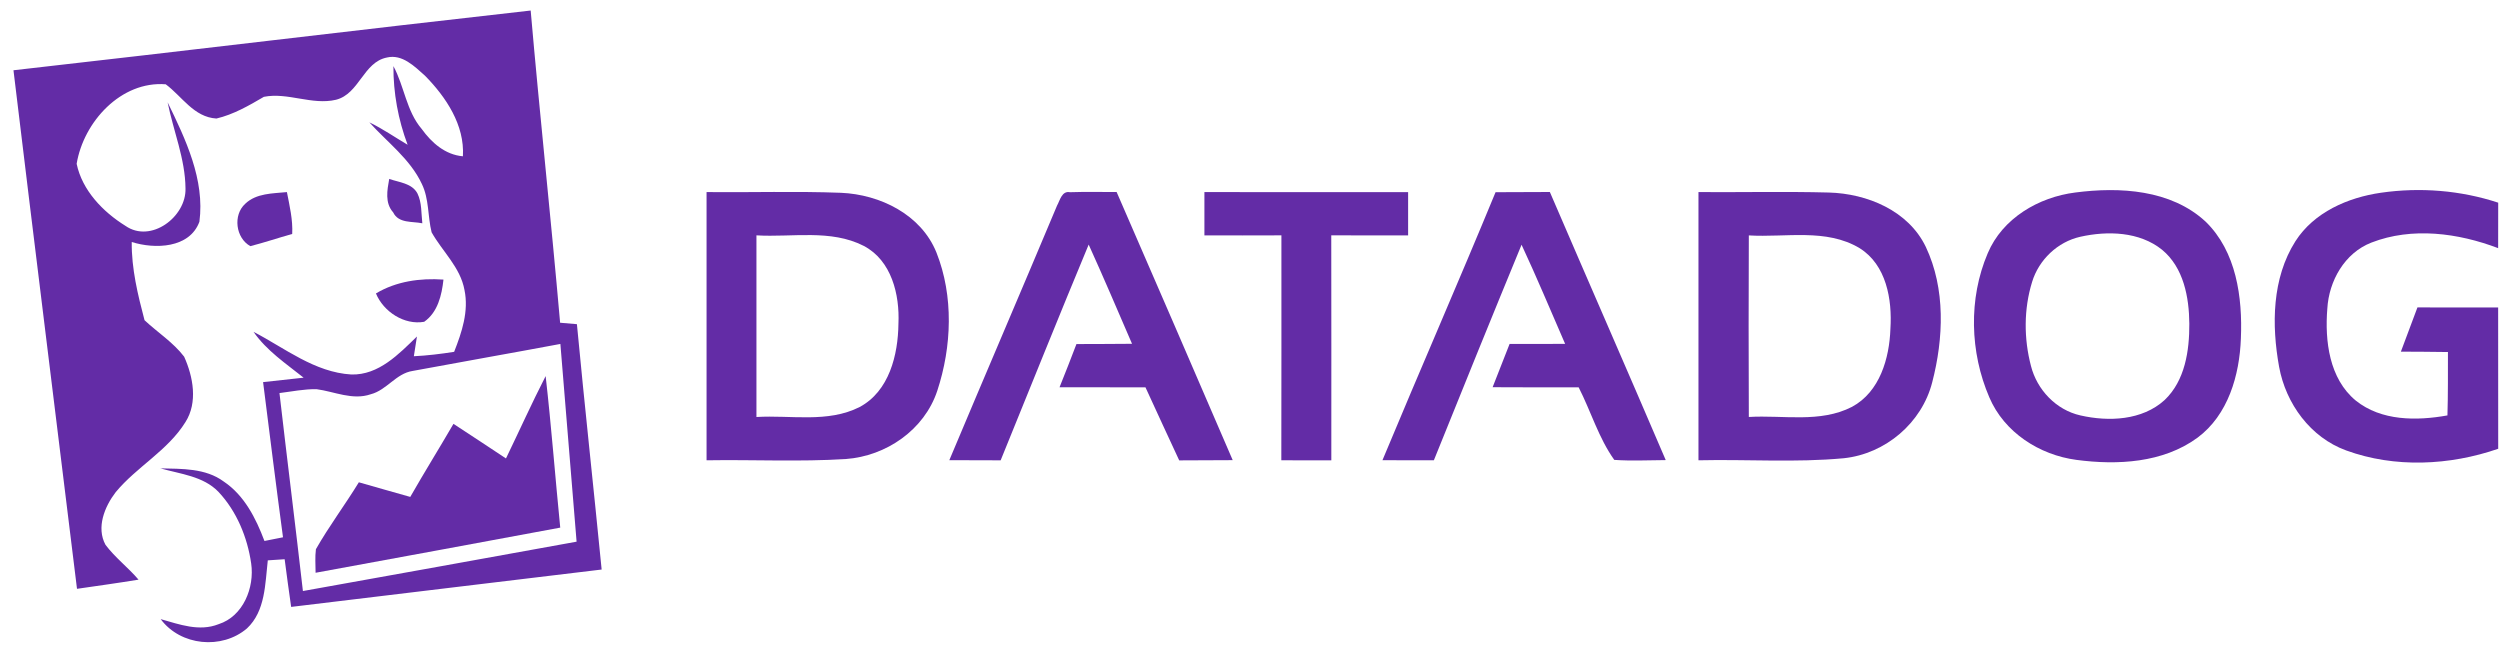
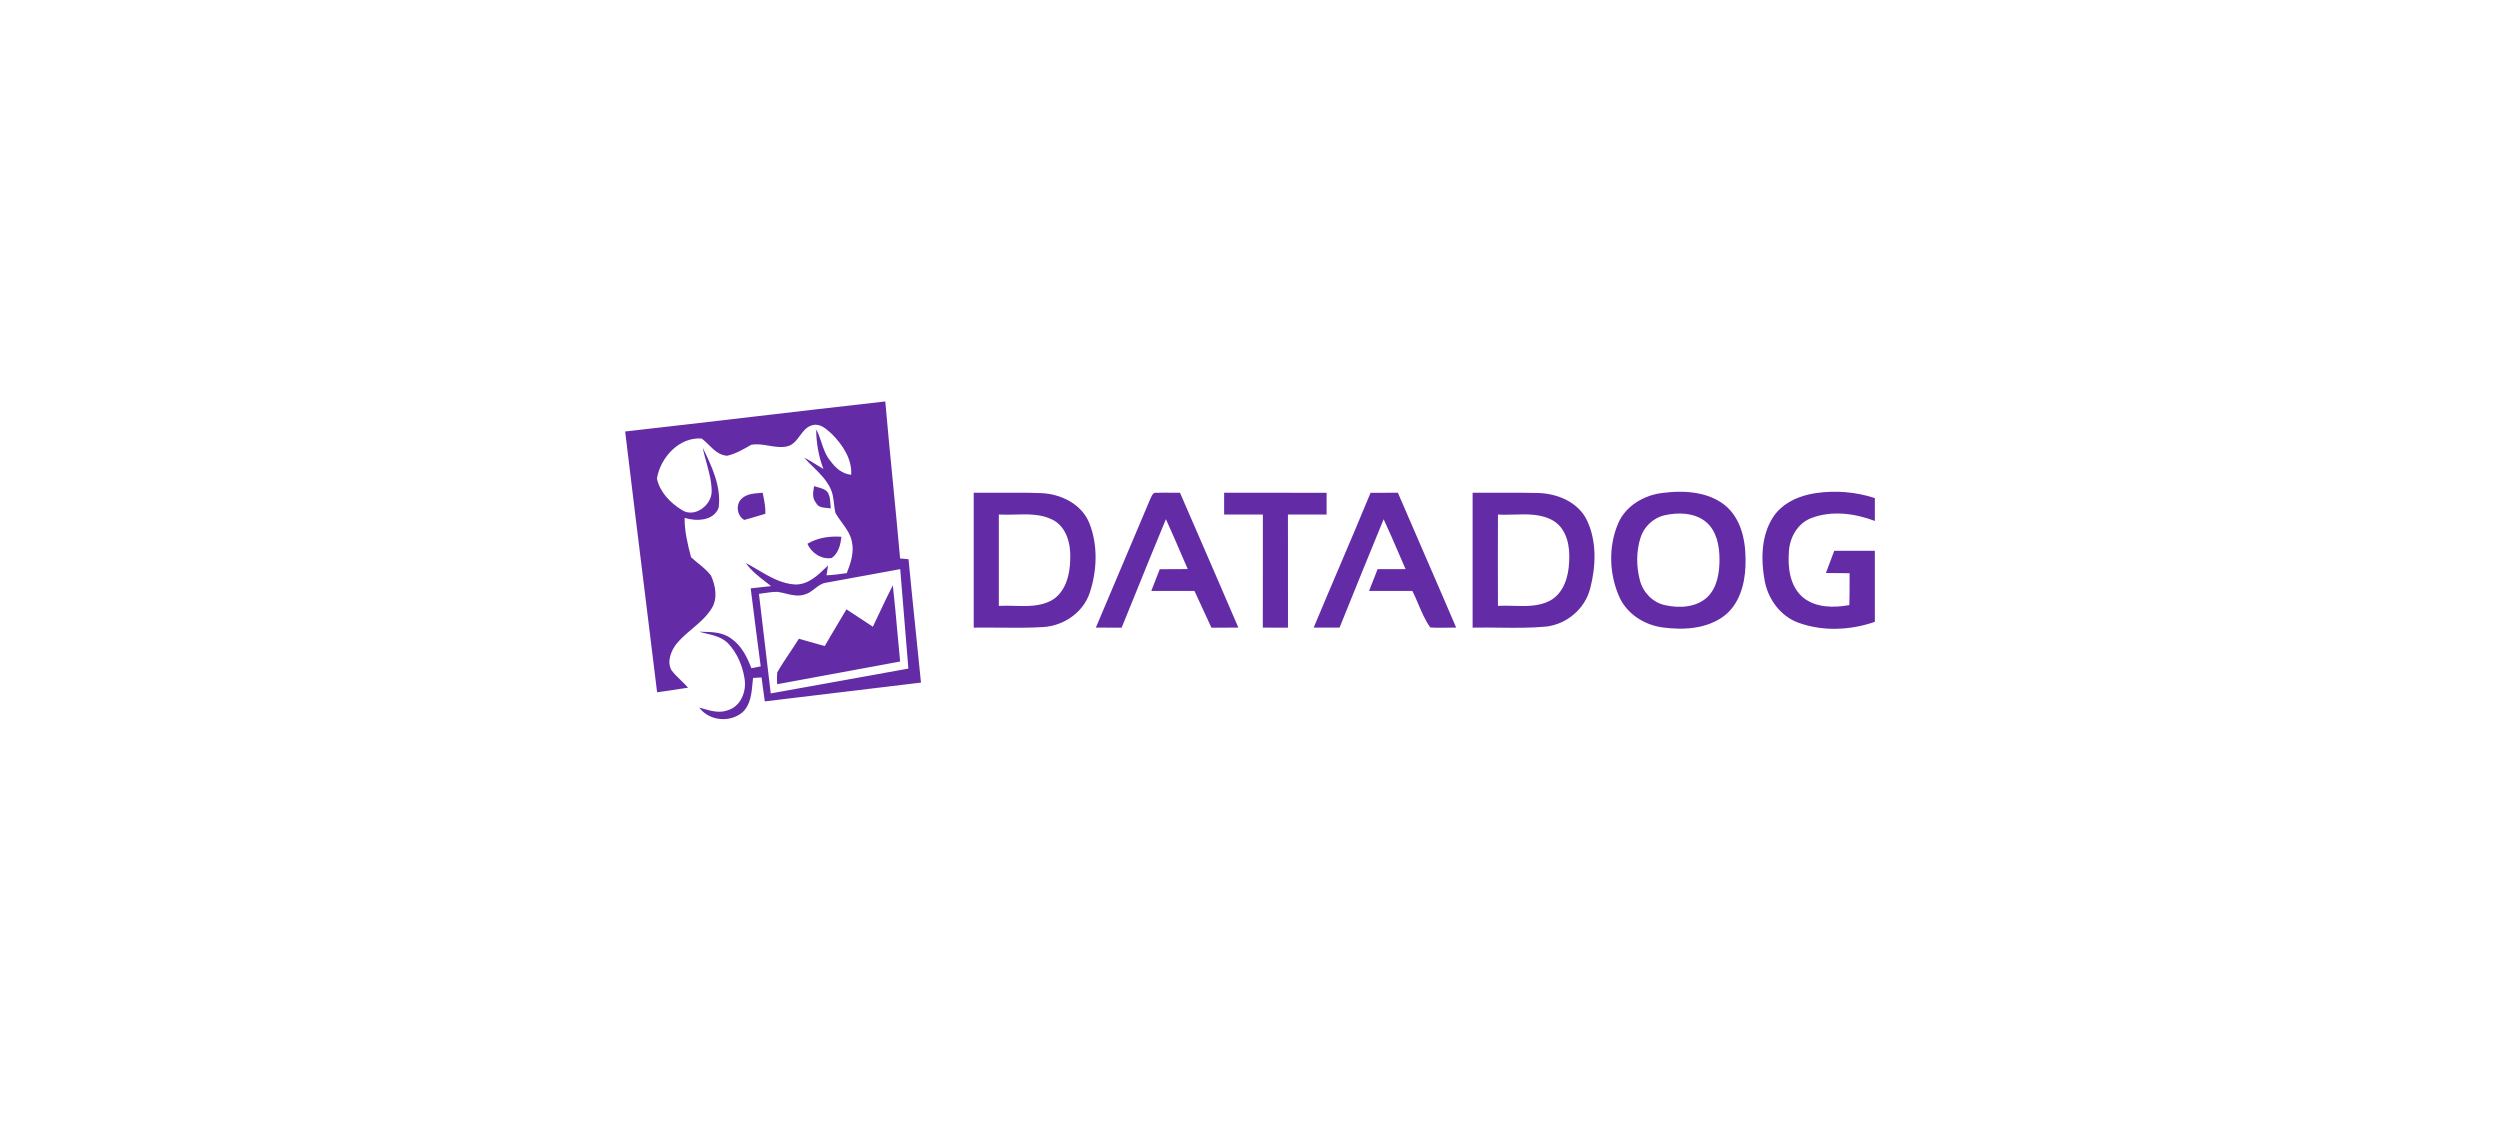
- <svg xmlns="http://www.w3.org/2000/svg" width="85" height="22" viewBox="0 0 85 22" fill="none">
-   <path d="M8.339 6.927C8.717 6.566 9.27 6.58 9.755 6.531C9.846 7.001 9.96 7.471 9.935 7.954C9.46 8.088 8.99 8.246 8.512 8.369C8.012 8.093 7.914 7.311 8.339 6.927Z" fill="#632CA6" />
-   <path d="M0.458 2.389C6.322 1.727 12.179 1.016 18.043 0.358C18.351 3.899 18.734 7.432 19.044 10.973C19.187 10.985 19.472 11.011 19.615 11.022C19.878 13.805 20.183 16.583 20.456 19.364C16.937 19.781 13.42 20.217 9.899 20.635C9.819 20.095 9.751 19.554 9.678 19.014C9.487 19.026 9.297 19.04 9.105 19.052C9.013 19.846 9.027 20.774 8.397 21.366C7.544 22.094 6.139 21.962 5.463 21.05C6.098 21.23 6.778 21.483 7.432 21.222C8.27 20.955 8.659 19.976 8.54 19.157C8.411 18.266 8.048 17.384 7.427 16.722C6.909 16.186 6.132 16.118 5.453 15.924C6.183 15.943 6.987 15.914 7.605 16.371C8.309 16.842 8.701 17.623 8.991 18.393C9.149 18.361 9.464 18.3 9.622 18.268C9.386 16.51 9.168 14.752 8.945 12.992C9.403 12.943 9.863 12.892 10.323 12.841C9.721 12.361 9.064 11.923 8.62 11.282C9.688 11.837 10.696 12.66 11.947 12.733C12.877 12.757 13.56 12.039 14.176 11.441C14.141 11.664 14.105 11.888 14.071 12.112C14.529 12.09 14.986 12.034 15.441 11.962C15.702 11.299 15.944 10.579 15.792 9.858C15.653 9.091 15.043 8.552 14.675 7.899C14.538 7.354 14.594 6.765 14.341 6.251C13.944 5.403 13.168 4.839 12.558 4.159C13.012 4.378 13.427 4.668 13.859 4.922C13.538 4.066 13.372 3.165 13.376 2.248C13.749 2.939 13.815 3.774 14.338 4.385C14.677 4.855 15.137 5.262 15.739 5.314C15.802 4.251 15.164 3.3 14.45 2.574C14.097 2.259 13.676 1.833 13.158 1.955C12.352 2.111 12.218 3.192 11.423 3.392C10.61 3.584 9.783 3.131 8.972 3.292C8.462 3.591 7.939 3.893 7.359 4.03C6.59 3.984 6.19 3.278 5.635 2.866C4.115 2.747 2.842 4.142 2.606 5.569C2.794 6.472 3.499 7.203 4.264 7.678C5.128 8.282 6.336 7.373 6.307 6.407C6.298 5.401 5.896 4.456 5.699 3.479C6.31 4.731 6.969 6.11 6.78 7.539C6.446 8.445 5.265 8.477 4.479 8.228C4.469 9.134 4.685 10.018 4.914 10.887C5.358 11.304 5.888 11.638 6.261 12.127C6.568 12.809 6.731 13.683 6.305 14.351C5.704 15.322 4.649 15.868 3.933 16.735C3.556 17.226 3.268 17.937 3.587 18.524C3.914 18.96 4.357 19.294 4.71 19.708C4.014 19.822 3.317 19.919 2.618 20.02C1.899 14.143 1.166 8.269 0.458 2.389ZM14.03 12.612C13.466 12.697 13.148 13.265 12.604 13.405C11.986 13.618 11.372 13.313 10.762 13.232C10.338 13.225 9.921 13.313 9.502 13.364C9.761 15.609 10.043 17.85 10.299 20.095C13.403 19.544 16.503 18.975 19.604 18.417C19.423 16.175 19.238 13.936 19.053 11.694C17.38 12.008 15.704 12.3 14.03 12.612Z" fill="#632CA6" />
-   <path d="M13.367 7.22C13.08 6.898 13.165 6.467 13.233 6.083C13.565 6.202 14.006 6.226 14.193 6.577C14.346 6.889 14.32 7.252 14.359 7.592C14.015 7.52 13.552 7.602 13.367 7.22Z" fill="#632CA6" />
-   <path d="M70.562 6.545C72.072 6.348 73.811 6.446 74.987 7.532C76.039 8.55 76.249 10.115 76.19 11.511C76.144 12.757 75.757 14.111 74.712 14.884C73.541 15.741 71.99 15.821 70.599 15.636C69.342 15.47 68.144 14.701 67.638 13.512C66.976 11.979 66.924 10.155 67.582 8.613C68.084 7.42 69.314 6.702 70.562 6.545ZM70.731 8.05C69.958 8.223 69.32 8.832 69.091 9.587C68.807 10.508 68.809 11.514 69.053 12.443C69.258 13.252 69.908 13.939 70.733 14.124C71.692 14.343 72.835 14.297 73.597 13.601C74.293 12.94 74.441 11.92 74.437 11.005C74.43 10.104 74.242 9.097 73.512 8.493C72.742 7.872 71.656 7.843 70.731 8.05Z" fill="#632CA6" />
-   <path d="M80.953 6.553C82.285 6.361 83.659 6.47 84.939 6.891C84.937 7.405 84.937 7.921 84.937 8.437C83.578 7.921 82.012 7.71 80.627 8.248C79.718 8.601 79.183 9.55 79.129 10.493C79.041 11.591 79.193 12.872 80.094 13.618C80.965 14.318 82.166 14.312 83.213 14.124C83.235 13.405 83.228 12.687 83.23 11.969C82.696 11.957 82.163 11.962 81.63 11.956C81.818 11.455 82.007 10.954 82.193 10.452C83.108 10.456 84.022 10.454 84.937 10.454C84.937 12.056 84.937 13.658 84.939 15.258C83.289 15.829 81.421 15.918 79.77 15.315C78.555 14.874 77.719 13.724 77.49 12.475C77.232 11.051 77.246 9.458 78.045 8.201C78.676 7.215 79.831 6.714 80.953 6.553Z" fill="#632CA6" />
-   <path d="M24.023 6.531C25.544 6.546 27.068 6.497 28.59 6.555C29.924 6.611 31.32 7.295 31.84 8.588C32.428 10.072 32.362 11.786 31.867 13.288C31.427 14.616 30.131 15.507 28.758 15.607C27.182 15.706 25.601 15.624 24.023 15.65C24.024 12.611 24.024 9.57 24.023 6.531ZM25.719 8.002C25.721 10.06 25.721 12.119 25.719 14.178C26.885 14.107 28.142 14.389 29.227 13.839C30.234 13.301 30.535 12.064 30.547 11.005C30.592 10.018 30.314 8.856 29.367 8.36C28.241 7.785 26.932 8.075 25.719 8.002Z" fill="#632CA6" />
-   <path d="M35.939 6.991C36.039 6.813 36.102 6.48 36.38 6.535C36.908 6.516 37.437 6.533 37.965 6.528C39.283 9.565 40.605 12.602 41.912 15.645C41.306 15.65 40.698 15.65 40.093 15.653C39.711 14.825 39.324 13.999 38.946 13.169C37.972 13.169 36.998 13.171 36.024 13.167C36.221 12.678 36.412 12.19 36.599 11.698C37.228 11.693 37.86 11.698 38.489 11.689C38.002 10.563 37.522 9.433 37.015 8.316C36 10.753 35.018 13.204 34.022 15.651C33.44 15.651 32.858 15.65 32.277 15.646C33.49 12.758 34.727 9.881 35.939 6.991Z" fill="#632CA6" />
-   <path d="M40.95 6.531C43.259 6.531 45.569 6.529 47.876 6.533C47.873 7.023 47.873 7.514 47.876 8.004C47.004 8.004 46.134 8.006 45.263 8.002C45.268 10.553 45.265 13.101 45.265 15.651C44.698 15.648 44.131 15.65 43.565 15.65C43.572 13.099 43.566 10.551 43.568 8.002C42.694 8.007 41.822 8.004 40.95 8.004C40.95 7.514 40.948 7.022 40.95 6.531Z" fill="#632CA6" />
-   <path d="M50.849 6.535C51.465 6.531 52.081 6.533 52.695 6.528C54.003 9.568 55.333 12.601 56.635 15.643C56.053 15.646 55.467 15.677 54.885 15.636C54.354 14.893 54.09 13.983 53.674 13.169C52.698 13.169 51.724 13.172 50.749 13.165C50.944 12.677 51.136 12.185 51.326 11.694C51.955 11.693 52.585 11.698 53.214 11.691C52.724 10.566 52.252 9.433 51.733 8.321C50.728 10.759 49.737 13.203 48.752 15.648C48.17 15.651 47.586 15.65 47.004 15.646C48.271 12.602 49.593 9.582 50.849 6.535Z" fill="#632CA6" />
-   <path d="M57.748 6.531C59.226 6.541 60.704 6.507 62.181 6.546C63.485 6.582 64.885 7.162 65.477 8.393C66.152 9.818 66.084 11.503 65.695 12.999C65.343 14.382 64.102 15.431 62.689 15.58C61.048 15.733 59.394 15.612 57.748 15.65C57.746 12.611 57.746 9.57 57.748 6.531ZM59.46 8.004C59.451 10.062 59.451 12.119 59.46 14.177C60.626 14.107 61.886 14.391 62.969 13.832C63.914 13.323 64.24 12.181 64.274 11.18C64.338 10.184 64.138 9.003 63.223 8.435C62.088 7.756 60.71 8.08 59.46 8.004Z" fill="#632CA6" />
-   <path d="M12.782 9.977C13.472 9.563 14.287 9.45 15.078 9.506C15.02 10.033 14.886 10.617 14.422 10.941C13.745 11.06 13.04 10.6 12.782 9.977Z" fill="#632CA6" />
-   <path d="M17.203 15.587C17.655 14.654 18.079 13.709 18.552 12.787C18.747 14.501 18.877 16.223 19.048 17.939C16.275 18.453 13.505 18.968 10.73 19.474C10.729 19.206 10.707 18.94 10.741 18.673C11.187 17.889 11.731 17.166 12.201 16.398C12.785 16.561 13.364 16.735 13.949 16.895C14.426 16.06 14.935 15.242 15.418 14.411C16.016 14.8 16.61 15.195 17.203 15.587Z" fill="#632CA6" />
+ <svg xmlns="http://www.w3.org/2000/svg" width="169" height="76" viewBox="0 0 169 76" fill="none">
+   <path fill-rule="evenodd" clip-rule="evenodd" d="M50.764 28.186L50.764 28.186C47.93 28.517 45.095 28.849 42.26 29.169C42.72 32.995 43.191 36.819 43.663 40.644L43.663 40.644L43.663 40.644C43.916 42.696 44.168 44.748 44.42 46.8C44.572 46.778 44.725 46.756 44.877 46.734L44.878 46.734L44.878 46.734L44.878 46.734L44.878 46.734L44.878 46.734L44.879 46.734L44.879 46.733L44.879 46.733L44.88 46.733C45.425 46.655 45.969 46.576 46.512 46.488C46.357 46.306 46.185 46.14 46.013 45.974L46.013 45.974C45.792 45.761 45.572 45.548 45.389 45.303C45.069 44.716 45.358 44.005 45.735 43.515C46.042 43.143 46.411 42.83 46.781 42.517C47.273 42.101 47.764 41.685 48.107 41.131C48.533 40.462 48.37 39.589 48.063 38.907C47.82 38.589 47.512 38.337 47.204 38.085L47.204 38.085L47.204 38.085L47.204 38.085L47.204 38.085L47.204 38.085L47.204 38.085L47.204 38.085L47.204 38.085C47.038 37.949 46.871 37.813 46.715 37.666C46.486 36.797 46.271 35.913 46.281 35.007C47.067 35.257 48.248 35.224 48.582 34.318C48.77 32.89 48.112 31.51 47.501 30.258C47.569 30.593 47.66 30.924 47.752 31.256L47.752 31.256L47.752 31.256L47.752 31.256L47.752 31.256L47.752 31.256L47.752 31.256L47.752 31.256L47.752 31.256L47.752 31.256L47.752 31.256L47.752 31.256C47.927 31.891 48.103 32.526 48.108 33.187C48.137 34.152 46.929 35.062 46.066 34.458C45.3 33.983 44.596 33.251 44.408 32.349C44.644 30.922 45.916 29.527 47.437 29.645C47.605 29.771 47.759 29.923 47.914 30.075L47.914 30.075C48.268 30.425 48.625 30.778 49.16 30.809C49.741 30.672 50.263 30.37 50.774 30.071C51.17 29.993 51.569 30.06 51.968 30.128C52.388 30.199 52.808 30.27 53.224 30.172C53.616 30.073 53.847 29.761 54.077 29.452C54.315 29.132 54.55 28.814 54.96 28.734C55.441 28.621 55.838 28.98 56.175 29.285L56.175 29.285L56.175 29.285C56.201 29.308 56.226 29.331 56.251 29.354C56.966 30.08 57.604 31.03 57.541 32.094C56.938 32.041 56.479 31.634 56.139 31.164C55.826 30.798 55.677 30.352 55.527 29.904C55.427 29.605 55.327 29.305 55.177 29.028C55.174 29.944 55.34 30.845 55.661 31.702C55.519 31.619 55.379 31.531 55.239 31.444L55.239 31.444L55.239 31.444L55.239 31.444L55.239 31.444L55.239 31.444L55.239 31.444L55.239 31.444L55.238 31.444L55.238 31.444L55.238 31.444C54.952 31.265 54.665 31.085 54.359 30.939C54.541 31.141 54.738 31.334 54.935 31.526C55.399 31.98 55.864 32.435 56.143 33.031C56.298 33.347 56.337 33.691 56.376 34.037V34.037C56.4 34.252 56.424 34.469 56.477 34.678C56.601 34.899 56.753 35.106 56.905 35.314C57.203 35.721 57.501 36.13 57.593 36.638C57.746 37.359 57.504 38.078 57.242 38.742C56.787 38.813 56.331 38.869 55.873 38.891C55.907 38.667 55.942 38.443 55.978 38.221L55.88 38.316C55.29 38.892 54.63 39.535 53.748 39.512C52.816 39.458 52.018 38.986 51.229 38.52C50.96 38.361 50.693 38.203 50.421 38.062C50.783 38.583 51.285 38.97 51.783 39.355L51.783 39.355L51.783 39.355L51.783 39.355L51.783 39.355L51.783 39.355L51.783 39.355L51.783 39.355L51.784 39.355L51.784 39.355L51.784 39.355C51.898 39.443 52.012 39.531 52.125 39.621C51.665 39.672 51.205 39.723 50.747 39.772L50.852 40.605L50.852 40.605L50.852 40.605L50.852 40.605L50.852 40.605L50.852 40.605L50.852 40.605L50.852 40.605L50.852 40.605L50.852 40.606L50.852 40.606C51.039 42.087 51.225 43.567 51.424 45.047C51.345 45.063 51.228 45.086 51.11 45.11L51.109 45.11L51.108 45.11C50.99 45.133 50.872 45.157 50.793 45.173C50.503 44.402 50.111 43.622 49.407 43.15C48.845 42.735 48.129 42.721 47.456 42.708C47.388 42.707 47.321 42.706 47.255 42.704C47.404 42.746 47.557 42.783 47.712 42.819L47.712 42.819L47.712 42.819L47.712 42.819L47.712 42.819L47.712 42.819L47.712 42.819L47.712 42.819L47.712 42.819L47.712 42.819L47.712 42.819C48.262 42.95 48.824 43.083 49.228 43.501C49.849 44.163 50.212 45.045 50.341 45.936C50.46 46.756 50.072 47.735 49.233 48.001C48.649 48.235 48.043 48.057 47.467 47.888C47.399 47.868 47.332 47.849 47.265 47.83C47.94 48.741 49.345 48.873 50.199 48.145C50.735 47.641 50.805 46.894 50.87 46.192C50.882 46.07 50.893 45.949 50.906 45.831C51.002 45.825 51.098 45.819 51.193 45.812C51.289 45.806 51.384 45.8 51.48 45.794C51.502 45.957 51.524 46.12 51.545 46.283L51.545 46.284L51.545 46.285L51.545 46.285L51.545 46.286L51.545 46.286L51.546 46.287L51.546 46.287L51.546 46.288L51.546 46.288L51.546 46.288C51.595 46.664 51.645 47.039 51.7 47.414C53.47 47.204 55.239 46.99 57.007 46.775L57.008 46.775L57.009 46.775C58.758 46.563 60.508 46.351 62.258 46.143C62.14 44.943 62.016 43.744 61.892 42.545C61.729 40.965 61.566 39.384 61.416 37.802C61.345 37.796 61.238 37.787 61.131 37.777C61.024 37.768 60.917 37.759 60.846 37.753C60.694 36.022 60.525 34.293 60.356 32.564C60.179 30.756 60.002 28.948 59.845 27.138C56.817 27.478 53.79 27.832 50.764 28.186ZM55.075 39.796C55.305 39.616 55.534 39.437 55.832 39.392C56.636 39.242 57.44 39.097 58.244 38.951L58.244 38.951L58.244 38.951L58.244 38.951L58.245 38.951L58.245 38.951L58.245 38.951L58.245 38.951L58.245 38.951L58.245 38.951L58.246 38.951C59.116 38.794 59.986 38.637 60.855 38.474L60.876 38.733L60.876 38.736L60.876 38.738L60.877 38.74L60.877 38.741L60.877 38.742L60.877 38.743L60.877 38.744L60.877 38.744L60.877 38.744L60.877 38.744C61.054 40.895 61.232 43.045 61.406 45.197C60.248 45.405 59.09 45.615 57.932 45.825L57.93 45.825C55.987 46.177 54.045 46.529 52.101 46.875C51.964 45.673 51.819 44.473 51.675 43.273L51.675 43.273L51.675 43.272L51.675 43.272L51.675 43.272L51.675 43.271L51.675 43.271L51.675 43.271L51.675 43.27L51.675 43.27L51.675 43.27C51.549 42.228 51.424 41.186 51.303 40.144C51.421 40.129 51.539 40.112 51.657 40.095L51.657 40.095L51.657 40.095L51.657 40.095L51.657 40.095L51.657 40.095L51.657 40.095L51.657 40.095L51.657 40.095L51.657 40.095L51.657 40.095C51.958 40.05 52.259 40.006 52.564 40.011C52.747 40.036 52.93 40.08 53.114 40.125C53.542 40.229 53.973 40.334 54.405 40.184C54.663 40.118 54.869 39.957 55.075 39.796ZM51.338 33.328C50.912 33.362 50.462 33.398 50.141 33.706C49.716 34.09 49.813 34.872 50.313 35.147C50.601 35.074 50.886 34.987 51.17 34.901C51.359 34.843 51.547 34.786 51.737 34.733C51.758 34.318 51.677 33.913 51.597 33.51C51.583 33.443 51.57 33.376 51.557 33.31C51.485 33.317 51.412 33.323 51.338 33.328ZM55.168 33.999C54.888 33.684 54.963 33.266 55.029 32.89L55.034 32.862C55.114 32.891 55.199 32.914 55.286 32.937C55.563 33.011 55.853 33.089 55.995 33.356C56.107 33.585 56.123 33.841 56.139 34.096C56.145 34.188 56.151 34.28 56.161 34.371C56.075 34.353 55.981 34.345 55.886 34.336C55.602 34.311 55.307 34.285 55.168 33.999ZM116.788 34.312C115.613 33.226 113.873 33.128 112.363 33.325C111.116 33.483 109.886 34.2 109.384 35.393C108.725 36.935 108.778 38.759 109.44 40.292C109.945 41.481 111.143 42.25 112.401 42.416C113.792 42.601 115.343 42.521 116.514 41.664C117.559 40.891 117.946 39.537 117.992 38.291C118.051 36.895 117.84 35.33 116.788 34.312ZM110.892 36.367C111.121 35.612 111.759 35.003 112.533 34.83C113.458 34.623 114.544 34.651 115.314 35.273C116.044 35.877 116.232 36.885 116.239 37.785C116.242 38.7 116.095 39.72 115.399 40.382C114.637 41.077 113.493 41.123 112.535 40.904C111.71 40.719 111.06 40.032 110.855 39.223C110.611 38.294 110.609 37.288 110.892 36.367ZM122.755 33.333C124.087 33.141 125.461 33.25 126.74 33.67C126.739 34.184 126.739 34.7 126.739 35.216C125.38 34.7 123.813 34.49 122.429 35.028C121.519 35.381 120.985 36.329 120.931 37.273C120.842 38.37 120.995 39.651 121.896 40.398C122.766 41.097 123.968 41.092 125.015 40.904C125.032 40.348 125.032 39.794 125.031 39.239V39.239C125.031 39.075 125.031 38.912 125.032 38.749C124.717 38.742 124.404 38.741 124.09 38.74H124.09C123.87 38.739 123.651 38.738 123.432 38.735L123.434 38.73C123.621 38.231 123.809 37.732 123.995 37.232C124.681 37.234 125.367 37.234 126.053 37.234L126.739 37.234C126.739 38.835 126.739 40.437 126.74 42.037C125.091 42.609 123.223 42.697 121.572 42.095C120.357 41.654 119.521 40.503 119.291 39.254C119.034 37.831 119.047 36.238 119.846 34.98C120.478 33.994 121.633 33.494 122.755 33.333ZM67.543 33.31H67.542H67.542H67.542H67.542H67.542H67.542C66.969 33.313 66.397 33.316 65.824 33.311C65.826 36.35 65.826 39.39 65.824 42.429C66.412 42.42 67.001 42.425 67.59 42.431H67.59H67.59H67.59H67.59H67.59H67.59C68.58 42.44 69.571 42.449 70.56 42.387C71.933 42.287 73.229 41.396 73.668 40.067C74.164 38.566 74.23 36.852 73.641 35.367C73.122 34.074 71.725 33.391 70.392 33.335C69.442 33.299 68.492 33.304 67.543 33.31ZM67.521 40.958C67.523 38.898 67.523 36.84 67.521 34.782C67.879 34.803 68.246 34.793 68.613 34.783C69.491 34.759 70.375 34.735 71.169 35.14C72.116 35.635 72.394 36.798 72.348 37.785C72.336 38.844 72.036 40.081 71.028 40.619C70.267 41.005 69.42 40.981 68.579 40.957H68.579C68.223 40.947 67.868 40.937 67.521 40.958ZM77.741 33.771C77.762 33.733 77.782 33.688 77.802 33.641C77.877 33.468 77.963 33.272 78.182 33.315C78.508 33.303 78.834 33.305 79.161 33.307H79.161C79.363 33.309 79.565 33.31 79.767 33.308L80.41 34.79C81.514 37.333 82.619 39.877 83.713 42.425C83.35 42.428 82.986 42.429 82.622 42.43L82.621 42.43C82.379 42.431 82.136 42.432 81.894 42.433C81.754 42.128 81.612 41.823 81.471 41.518L81.471 41.518L81.471 41.518L81.471 41.518L81.471 41.517C81.228 40.995 80.986 40.473 80.747 39.949L80.017 39.949C79.286 39.95 78.556 39.95 77.826 39.947C78.022 39.459 78.214 38.97 78.401 38.478C78.671 38.476 78.941 38.475 79.211 38.475C79.571 38.475 79.931 38.474 80.291 38.469C80.194 38.244 80.096 38.019 79.999 37.793L79.999 37.793C79.611 36.891 79.222 35.989 78.816 35.096C78.095 36.828 77.39 38.568 76.685 40.308C76.398 41.016 76.111 41.724 75.823 42.431C75.241 42.431 74.659 42.43 74.079 42.426C74.66 41.042 75.247 39.661 75.834 38.279L75.834 38.279L75.834 38.279L75.834 38.278L75.835 38.278L75.835 38.278L75.835 38.278L75.835 38.278L75.835 38.277L75.835 38.277L75.835 38.277C76.472 36.776 77.11 35.275 77.741 33.771ZM84.483 33.31L82.752 33.31C82.751 33.637 82.751 33.965 82.751 34.292C82.751 34.456 82.752 34.619 82.752 34.783C83.001 34.783 83.25 34.783 83.499 34.783H83.499H83.499H83.499H83.499H83.499H83.499H83.499H83.5C84.123 34.784 84.746 34.785 85.37 34.781C85.369 35.708 85.369 36.634 85.37 37.561V37.561V37.561V37.561V37.562C85.37 39.183 85.371 40.806 85.366 42.428L85.791 42.428C86.216 42.428 86.641 42.428 87.067 42.43C87.067 41.702 87.067 40.973 87.067 40.245V40.245V40.244V40.244V40.244C87.068 38.423 87.068 36.602 87.065 34.781C87.717 34.784 88.37 34.783 89.023 34.783H89.024L89.678 34.783C89.674 34.292 89.674 33.802 89.678 33.312C87.947 33.309 86.216 33.309 84.484 33.31H84.484H84.484H84.484H84.483ZM92.65 33.314C92.914 33.313 93.178 33.312 93.442 33.312C93.794 33.311 94.145 33.31 94.496 33.308C95.067 34.633 95.641 35.956 96.215 37.279L96.216 37.281L96.216 37.282L96.217 37.284L96.217 37.285C96.96 38.996 97.703 40.708 98.436 42.423C98.276 42.424 98.115 42.427 97.955 42.43H97.955H97.955H97.955C97.532 42.438 97.109 42.445 96.687 42.416C96.348 41.942 96.118 41.4 95.888 40.859C95.757 40.551 95.626 40.244 95.476 39.949C95.232 39.949 94.988 39.949 94.744 39.949H94.744H94.744H94.744C94.013 39.95 93.282 39.95 92.55 39.945C92.746 39.457 92.937 38.965 93.127 38.474C93.356 38.474 93.585 38.474 93.814 38.474H93.814C94.215 38.475 94.615 38.475 95.016 38.471C94.878 38.154 94.741 37.837 94.605 37.52L94.605 37.52C94.256 36.71 93.908 35.9 93.534 35.101C92.53 37.539 91.539 39.983 90.553 42.428C89.971 42.431 89.388 42.429 88.805 42.426C89.38 41.047 89.965 39.672 90.551 38.298C91.257 36.639 91.964 34.981 92.65 33.314ZM101.22 33.31C100.663 33.312 100.106 33.315 99.549 33.311C99.548 36.35 99.548 39.39 99.549 42.429C100.152 42.416 100.756 42.423 101.36 42.431C102.405 42.443 103.45 42.456 104.49 42.36C105.904 42.21 107.144 41.162 107.497 39.779C107.886 38.282 107.954 36.597 107.278 35.172C106.686 33.942 105.286 33.362 103.983 33.326C103.062 33.302 102.141 33.306 101.22 33.31ZM101.262 40.956C101.253 38.898 101.253 36.842 101.262 34.783C101.618 34.805 101.984 34.794 102.353 34.784C103.277 34.757 104.213 34.729 105.025 35.215C105.94 35.783 106.14 36.964 106.075 37.96C106.041 38.961 105.716 40.103 104.77 40.612C104.007 41.005 103.156 40.981 102.311 40.956C101.958 40.946 101.606 40.936 101.262 40.956ZM54.583 36.758C55.274 36.343 56.088 36.23 56.879 36.286C56.821 36.813 56.687 37.397 56.224 37.721C55.547 37.84 54.841 37.38 54.583 36.758ZM59.474 41.379C59.319 41.709 59.164 42.038 59.005 42.366C58.843 42.259 58.681 42.152 58.519 42.044C58.087 41.759 57.654 41.473 57.22 41.19C57.006 41.558 56.788 41.922 56.569 42.287C56.293 42.748 56.017 43.209 55.751 43.674C55.421 43.584 55.093 43.49 54.766 43.395C54.512 43.322 54.258 43.248 54.003 43.177C53.801 43.508 53.584 43.831 53.368 44.153C53.082 44.58 52.796 45.006 52.542 45.453C52.517 45.648 52.522 45.843 52.528 46.039C52.53 46.11 52.532 46.182 52.532 46.253C54.871 45.827 57.207 45.394 59.544 44.96C59.979 44.879 60.414 44.798 60.849 44.718C60.782 44.047 60.722 43.374 60.661 42.702C60.567 41.656 60.473 40.61 60.354 39.566C60.047 40.164 59.761 40.771 59.474 41.379Z" fill="#632CA6" />
</svg>
